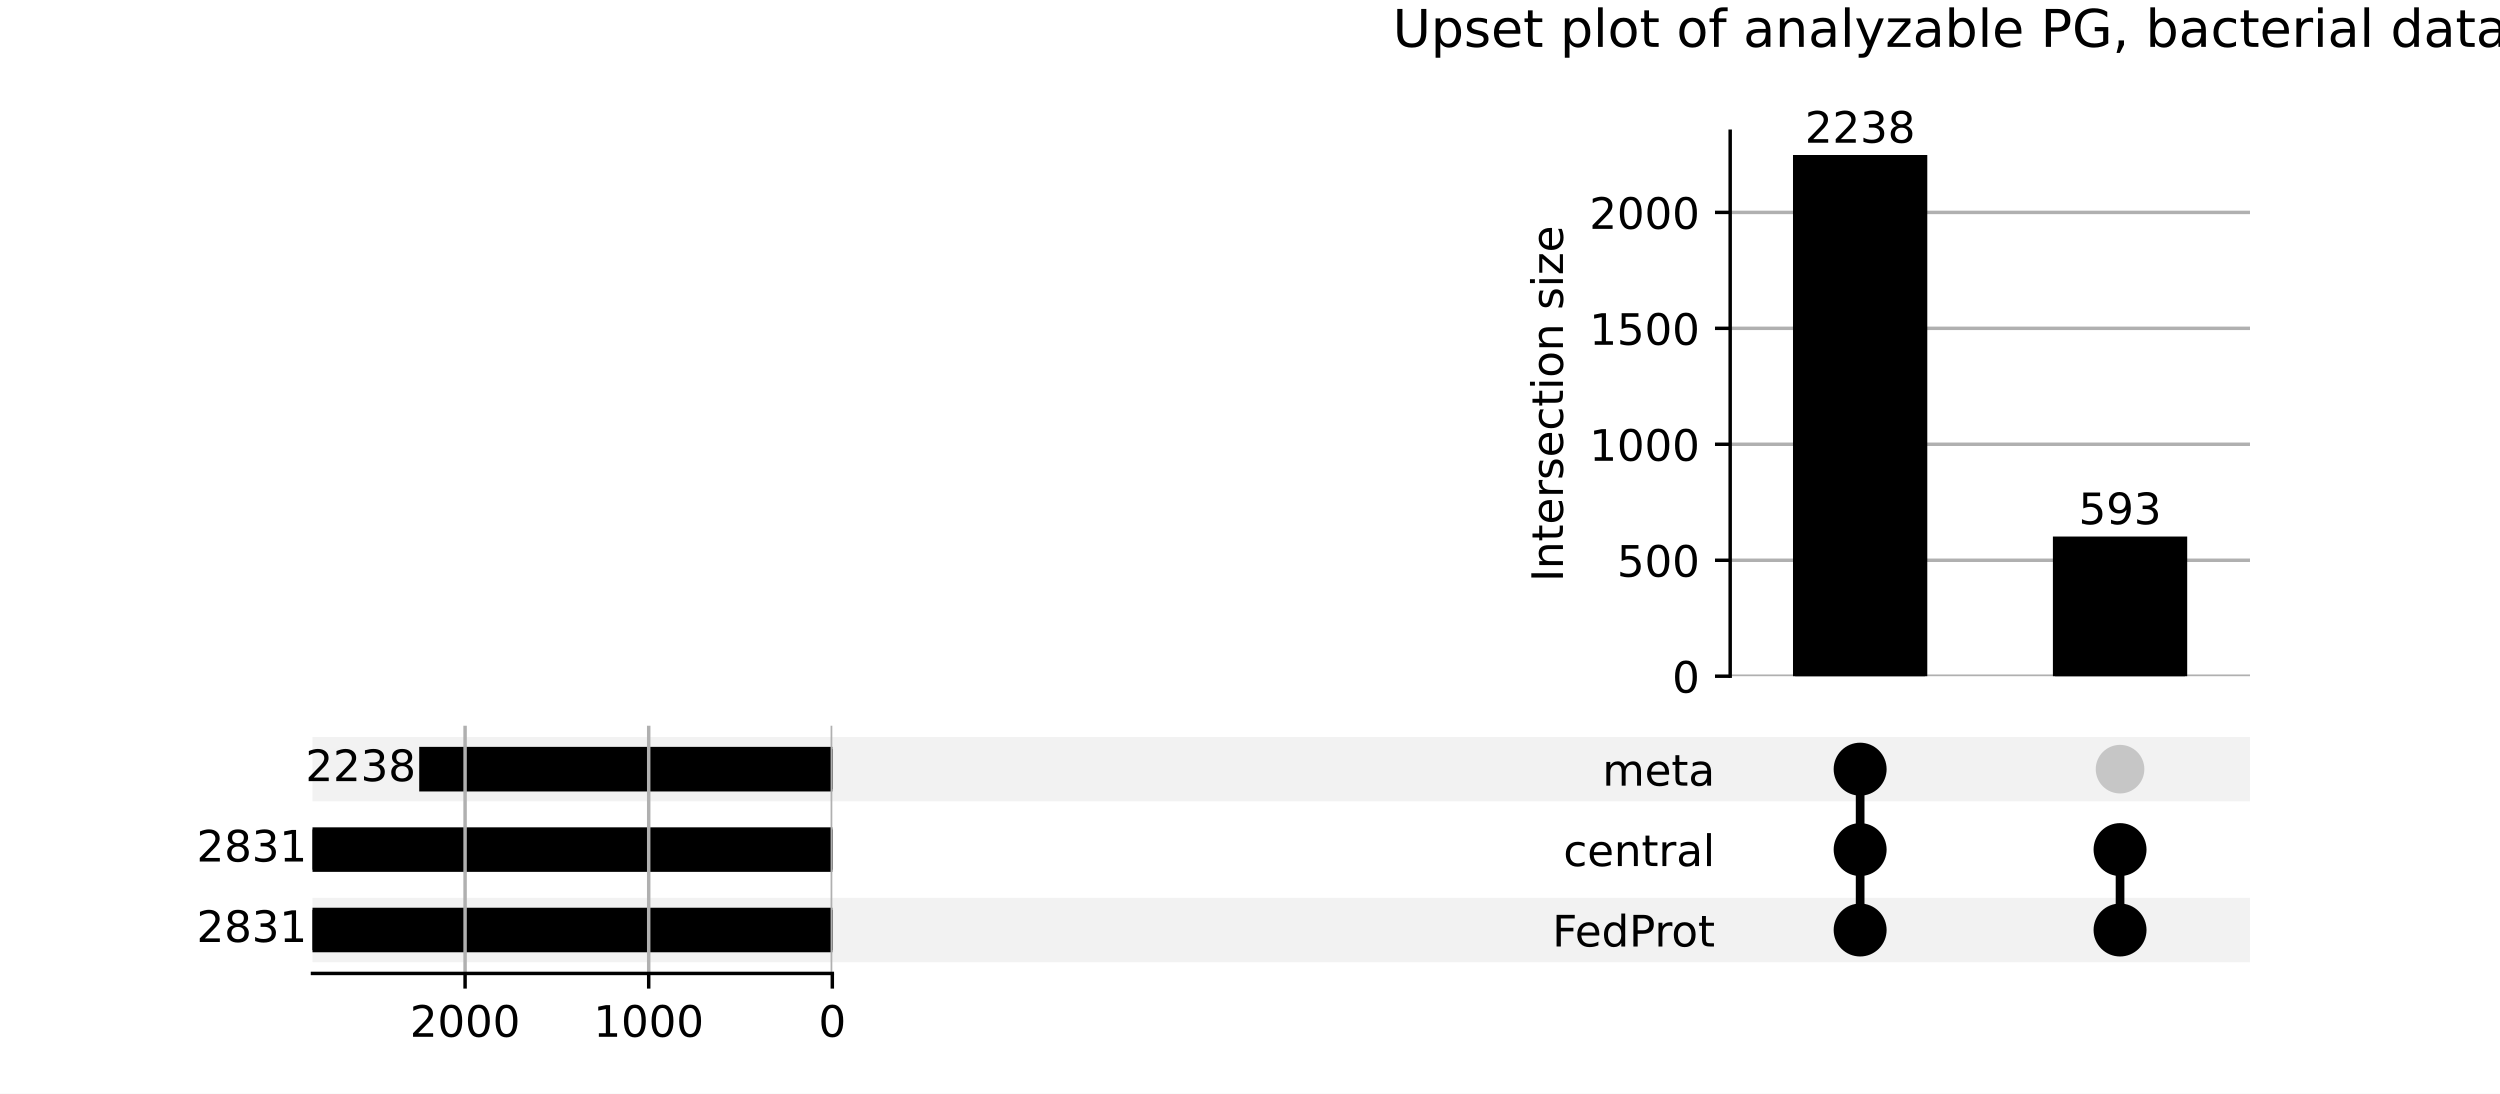
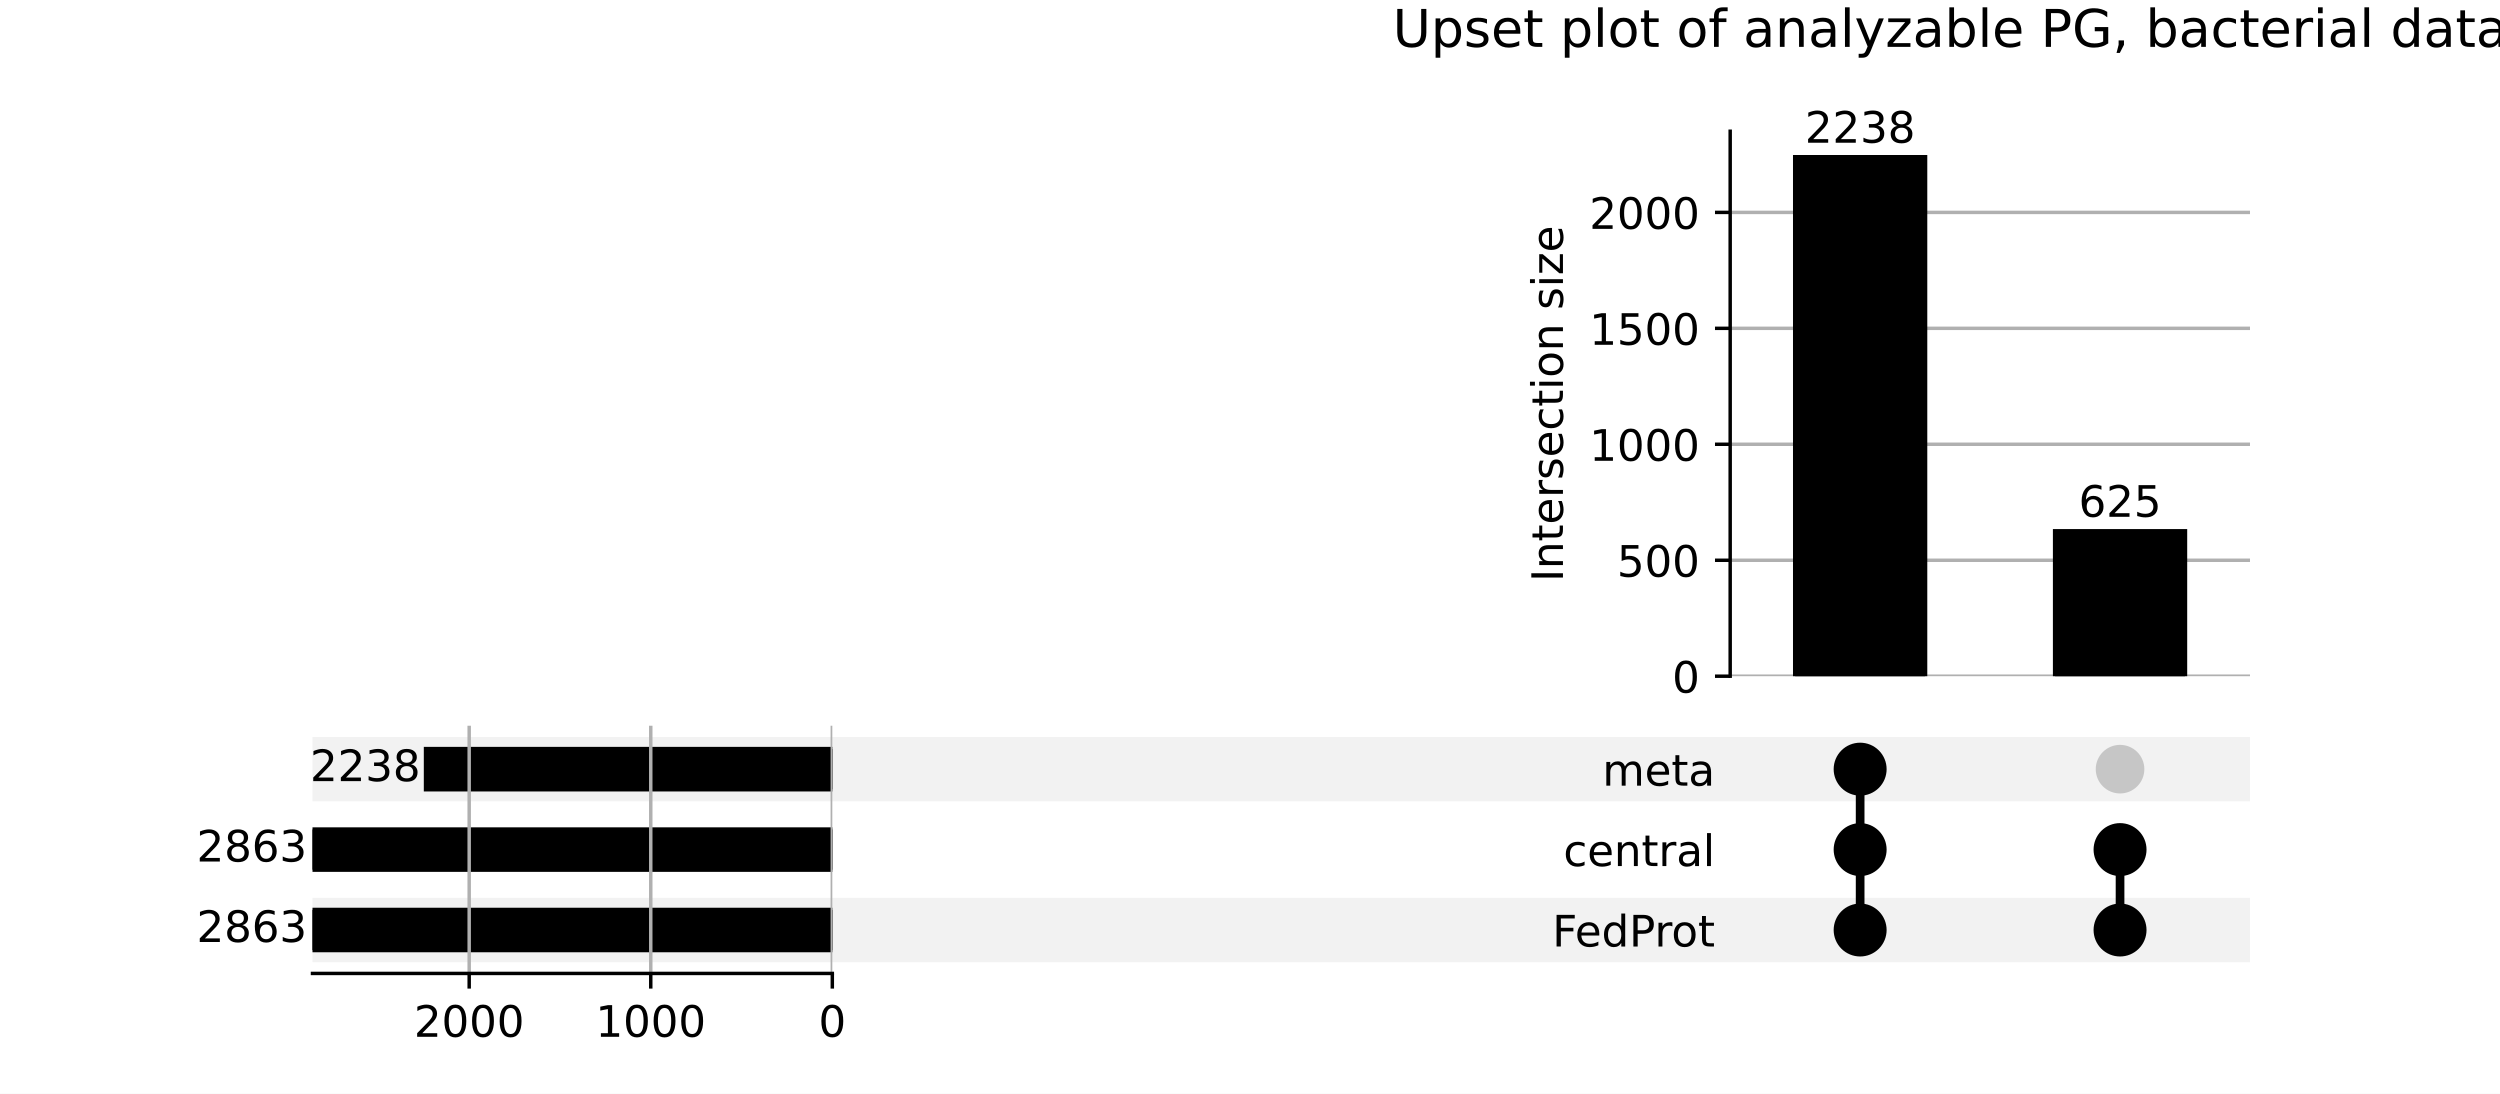
<svg xmlns="http://www.w3.org/2000/svg" xmlns:xlink="http://www.w3.org/1999/xlink" width="576pt" height="252pt" viewBox="0 0 576 252" version="1.1">
  <defs>
    <style type="text/css">*{stroke-linejoin: round; stroke-linecap: butt}</style>
  </defs>
  <g id="figure_1">
    <g id="patch_1">
      <path d="M 0 252  L 576 252  L 576 0  L 0 0  z " style="fill: #ffffff" />
    </g>
    <g id="axes_1">
      <g id="patch_2">
-         <path d="M 72 221.686  L 518.4 221.686  L 518.4 206.862  L 72 206.862  z " clip-path="url(#pe9b968c6c1)" style="fill-opacity: 0.051" />
+         <path d="M 72 221.686  L 518.4 221.686  L 518.4 206.862  L 72 206.862  z " clip-path="url(#pd97e504a89)" style="fill-opacity: 0.051" />
      </g>
      <g id="patch_3">
-         <path d="M 72 203.156  L 518.4 203.156  L 518.4 188.333  L 72 188.333  L 72 203.156  z " clip-path="url(#pe9b968c6c1)" style="fill: none" />
+         <path d="M 72 203.156  L 518.4 203.156  L 518.4 188.333  L 72 188.333  L 72 203.156  z " clip-path="url(#pd97e504a89)" style="fill: none" />
      </g>
      <g id="patch_4">
-         <path d="M 72 184.627  L 518.4 184.627  L 518.4 169.804  L 72 169.804  z " clip-path="url(#pe9b968c6c1)" style="fill-opacity: 0.051" />
+         <path d="M 72 184.627  L 518.4 184.627  L 518.4 169.804  L 72 169.804  z " clip-path="url(#pd97e504a89)" style="fill-opacity: 0.051" />
      </g>
      <g id="matplotlib.axis_1" />
      <g id="matplotlib.axis_2">
        <g id="ytick_1" />
        <g id="ytick_2" />
        <g id="ytick_3" />
      </g>
    </g>
    <g id="axes_2">
      <g id="matplotlib.axis_3">
        <g id="ytick_4">
          <g id="line2d_1" />
          <g id="text_1">
            <g transform="translate(357.6513 218.0733) scale(0.1 -0.1)">
              <defs>
                <path id="DejaVuSans-46" d="M 628 4666  L 3309 4666  L 3309 4134  L 1259 4134  L 1259 2759  L 3109 2759  L 3109 2228  L 1259 2228  L 1259 0  L 628 0  L 628 4666  z " transform="scale(0.015625)" />
                <path id="DejaVuSans-65" d="M 3597 1894  L 3597 1613  L 953 1613  Q 991 1019 1311 708  Q 1631 397 2203 397  Q 2534 397 2845 478  Q 3156 559 3463 722  L 3463 178  Q 3153 47 2828 -22  Q 2503 -91 2169 -91  Q 1331 -91 842 396  Q 353 884 353 1716  Q 353 2575 817 3079  Q 1281 3584 2069 3584  Q 2775 3584 3186 3129  Q 3597 2675 3597 1894  z M 3022 2063  Q 3016 2534 2758 2815  Q 2500 3097 2075 3097  Q 1594 3097 1305 2825  Q 1016 2553 972 2059  L 3022 2063  z " transform="scale(0.015625)" />
                <path id="DejaVuSans-64" d="M 2906 2969  L 2906 4863  L 3481 4863  L 3481 0  L 2906 0  L 2906 525  Q 2725 213 2448 61  Q 2172 -91 1784 -91  Q 1150 -91 751 415  Q 353 922 353 1747  Q 353 2572 751 3078  Q 1150 3584 1784 3584  Q 2172 3584 2448 3432  Q 2725 3281 2906 2969  z M 947 1747  Q 947 1113 1208 752  Q 1469 391 1925 391  Q 2381 391 2643 752  Q 2906 1113 2906 1747  Q 2906 2381 2643 2742  Q 2381 3103 1925 3103  Q 1469 3103 1208 2742  Q 947 2381 947 1747  z " transform="scale(0.015625)" />
                <path id="DejaVuSans-50" d="M 1259 4147  L 1259 2394  L 2053 2394  Q 2494 2394 2734 2622  Q 2975 2850 2975 3272  Q 2975 3691 2734 3919  Q 2494 4147 2053 4147  L 1259 4147  z M 628 4666  L 2053 4666  Q 2838 4666 3239 4311  Q 3641 3956 3641 3272  Q 3641 2581 3239 2228  Q 2838 1875 2053 1875  L 1259 1875  L 1259 0  L 628 0  L 628 4666  z " transform="scale(0.015625)" />
                <path id="DejaVuSans-72" d="M 2631 2963  Q 2534 3019 2420 3045  Q 2306 3072 2169 3072  Q 1681 3072 1420 2755  Q 1159 2438 1159 1844  L 1159 0  L 581 0  L 581 3500  L 1159 3500  L 1159 2956  Q 1341 3275 1631 3429  Q 1922 3584 2338 3584  Q 2397 3584 2469 3576  Q 2541 3569 2628 3553  L 2631 2963  z " transform="scale(0.015625)" />
                <path id="DejaVuSans-6f" d="M 1959 3097  Q 1497 3097 1228 2736  Q 959 2375 959 1747  Q 959 1119 1226 758  Q 1494 397 1959 397  Q 2419 397 2687 759  Q 2956 1122 2956 1747  Q 2956 2369 2687 2733  Q 2419 3097 1959 3097  z M 1959 3584  Q 2709 3584 3137 3096  Q 3566 2609 3566 1747  Q 3566 888 3137 398  Q 2709 -91 1959 -91  Q 1206 -91 779 398  Q 353 888 353 1747  Q 353 2609 779 3096  Q 1206 3584 1959 3584  z " transform="scale(0.015625)" />
                <path id="DejaVuSans-74" d="M 1172 4494  L 1172 3500  L 2356 3500  L 2356 3053  L 1172 3053  L 1172 1153  Q 1172 725 1289 603  Q 1406 481 1766 481  L 2356 481  L 2356 0  L 1766 0  Q 1100 0 847 248  Q 594 497 594 1153  L 594 3053  L 172 3053  L 172 3500  L 594 3500  L 594 4494  L 1172 4494  z " transform="scale(0.015625)" />
              </defs>
              <use xlink:href="#DejaVuSans-46" />
-               <use xlink:href="#DejaVuSans-65" x="52.02" />
-               <use xlink:href="#DejaVuSans-64" x="113.543" />
-               <use xlink:href="#DejaVuSans-50" x="177.02" />
-               <use xlink:href="#DejaVuSans-72" x="235.572" />
-               <use xlink:href="#DejaVuSans-6f" x="274.436" />
-               <use xlink:href="#DejaVuSans-74" x="335.617" />
+               <use xlink:href="#DejaVuSans-65" transform="translate(52.01953 0)" />
+               <use xlink:href="#DejaVuSans-64" transform="translate(113.543 0)" />
+               <use xlink:href="#DejaVuSans-50" transform="translate(177.0195 0)" />
+               <use xlink:href="#DejaVuSans-72" transform="translate(235.5723 0)" />
+               <use xlink:href="#DejaVuSans-6f" transform="translate(274.4355 0)" />
+               <use xlink:href="#DejaVuSans-74" transform="translate(335.6172 0)" />
            </g>
          </g>
        </g>
        <g id="ytick_5">
          <g id="line2d_2" />
          <g id="text_2">
            <g transform="translate(360.2076 199.5439) scale(0.1 -0.1)">
              <defs>
                <path id="DejaVuSans-63" d="M 3122 3366  L 3122 2828  Q 2878 2963 2633 3030  Q 2388 3097 2138 3097  Q 1578 3097 1268 2742  Q 959 2388 959 1747  Q 959 1106 1268 751  Q 1578 397 2138 397  Q 2388 397 2633 464  Q 2878 531 3122 666  L 3122 134  Q 2881 22 2623 -34  Q 2366 -91 2075 -91  Q 1284 -91 818 406  Q 353 903 353 1747  Q 353 2603 823 3093  Q 1294 3584 2113 3584  Q 2378 3584 2631 3529  Q 2884 3475 3122 3366  z " transform="scale(0.015625)" />
                <path id="DejaVuSans-6e" d="M 3513 2113  L 3513 0  L 2938 0  L 2938 2094  Q 2938 2591 2744 2837  Q 2550 3084 2163 3084  Q 1697 3084 1428 2787  Q 1159 2491 1159 1978  L 1159 0  L 581 0  L 581 3500  L 1159 3500  L 1159 2956  Q 1366 3272 1645 3428  Q 1925 3584 2291 3584  Q 2894 3584 3203 3211  Q 3513 2838 3513 2113  z " transform="scale(0.015625)" />
                <path id="DejaVuSans-61" d="M 2194 1759  Q 1497 1759 1228 1600  Q 959 1441 959 1056  Q 959 750 1161 570  Q 1363 391 1709 391  Q 2188 391 2477 730  Q 2766 1069 2766 1631  L 2766 1759  L 2194 1759  z M 3341 1997  L 3341 0  L 2766 0  L 2766 531  Q 2569 213 2275 61  Q 1981 -91 1556 -91  Q 1019 -91 701 211  Q 384 513 384 1019  Q 384 1609 779 1909  Q 1175 2209 1959 2209  L 2766 2209  L 2766 2266  Q 2766 2663 2505 2880  Q 2244 3097 1772 3097  Q 1472 3097 1187 3025  Q 903 2953 641 2809  L 641 3341  Q 956 3463 1253 3523  Q 1550 3584 1831 3584  Q 2591 3584 2966 3190  Q 3341 2797 3341 1997  z " transform="scale(0.015625)" />
                <path id="DejaVuSans-6c" d="M 603 4863  L 1178 4863  L 1178 0  L 603 0  L 603 4863  z " transform="scale(0.015625)" />
              </defs>
              <use xlink:href="#DejaVuSans-63" />
-               <use xlink:href="#DejaVuSans-65" x="54.98" />
-               <use xlink:href="#DejaVuSans-6e" x="116.504" />
-               <use xlink:href="#DejaVuSans-74" x="179.883" />
-               <use xlink:href="#DejaVuSans-72" x="219.092" />
-               <use xlink:href="#DejaVuSans-61" x="260.205" />
-               <use xlink:href="#DejaVuSans-6c" x="321.484" />
+               <use xlink:href="#DejaVuSans-65" transform="translate(54.98047 0)" />
+               <use xlink:href="#DejaVuSans-6e" transform="translate(116.5039 0)" />
+               <use xlink:href="#DejaVuSans-74" transform="translate(179.8828 0)" />
+               <use xlink:href="#DejaVuSans-72" transform="translate(219.0918 0)" />
+               <use xlink:href="#DejaVuSans-61" transform="translate(260.2051 0)" />
+               <use xlink:href="#DejaVuSans-6c" transform="translate(321.4844 0)" />
            </g>
          </g>
        </g>
        <g id="ytick_6">
          <g id="line2d_3" />
          <g id="text_3">
            <g transform="translate(369.192 181.0145) scale(0.1 -0.1)">
              <defs>
                <path id="DejaVuSans-6d" d="M 3328 2828  Q 3544 3216 3844 3400  Q 4144 3584 4550 3584  Q 5097 3584 5394 3201  Q 5691 2819 5691 2113  L 5691 0  L 5113 0  L 5113 2094  Q 5113 2597 4934 2840  Q 4756 3084 4391 3084  Q 3944 3084 3684 2787  Q 3425 2491 3425 1978  L 3425 0  L 2847 0  L 2847 2094  Q 2847 2600 2669 2842  Q 2491 3084 2119 3084  Q 1678 3084 1418 2786  Q 1159 2488 1159 1978  L 1159 0  L 581 0  L 581 3500  L 1159 3500  L 1159 2956  Q 1356 3278 1631 3431  Q 1906 3584 2284 3584  Q 2666 3584 2933 3390  Q 3200 3197 3328 2828  z " transform="scale(0.015625)" />
              </defs>
              <use xlink:href="#DejaVuSans-6d" />
-               <use xlink:href="#DejaVuSans-65" x="97.412" />
-               <use xlink:href="#DejaVuSans-74" x="158.936" />
-               <use xlink:href="#DejaVuSans-61" x="198.145" />
+               <use xlink:href="#DejaVuSans-65" transform="translate(97.41211 0)" />
+               <use xlink:href="#DejaVuSans-74" transform="translate(158.9355 0)" />
+               <use xlink:href="#DejaVuSans-61" transform="translate(198.1445 0)" />
            </g>
          </g>
        </g>
      </g>
      <g id="LineCollection_1">
-         <path d="M 428.576 214.274  L 428.576 177.215  " clip-path="url(#p88edb2d3c6)" style="fill: none; stroke: #000000; stroke-width: 2" />
-         <path d="M 488.459 214.274  L 488.459 195.745  " clip-path="url(#p88edb2d3c6)" style="fill: none; stroke: #000000; stroke-width: 2" />
+         <path d="M 428.576 214.274  L 428.576 177.215  " clip-path="url(#pfb43206670)" style="fill: none; stroke: #000000; stroke-width: 2" />
+         <path d="M 488.459 214.274  L 488.459 195.745  " clip-path="url(#pfb43206670)" style="fill: none; stroke: #000000; stroke-width: 2" />
      </g>
      <g id="PathCollection_1">
        <defs>
-           <path id="C0_0_d6b23bc137" d="M 0 5.6  C 1.485 5.6 2.91 5.01 3.96 3.96  C 5.01 2.91 5.6 1.485 5.6 -0  C 5.6 -1.485 5.01 -2.91 3.96 -3.96  C 2.91 -5.01 1.485 -5.6 0 -5.6  C -1.485 -5.6 -2.91 -5.01 -3.96 -3.96  C -5.01 -2.91 -5.6 -1.485 -5.6 0  C -5.6 1.485 -5.01 2.91 -3.96 3.96  C -2.91 5.01 -1.485 5.6 0 5.6  z " />
+           <path id="C0_0_1e92f2801b" d="M 0 5.6  C 1.485 5.6 2.91 5.01 3.96 3.96  C 5.01 2.91 5.6 1.485 5.6 -0  C 5.6 -1.485 5.01 -2.91 3.96 -3.96  C 2.91 -5.01 1.485 -5.6 0 -5.6  C -1.485 -5.6 -2.91 -5.01 -3.96 -3.96  C -5.01 -2.91 -5.6 -1.485 -5.6 0  C -5.6 1.485 -5.01 2.91 -3.96 3.96  C -2.91 5.01 -1.485 5.6 0 5.6  z " />
        </defs>
-         <g clip-path="url(#p88edb2d3c6)">
-           <use xlink:href="#C0_0_d6b23bc137" x="428.576" y="214.274" style="stroke: #000000" />
-         </g>
-         <g clip-path="url(#p88edb2d3c6)">
-           <use xlink:href="#C0_0_d6b23bc137" x="428.576" y="195.745" style="stroke: #000000" />
-         </g>
-         <g clip-path="url(#p88edb2d3c6)">
-           <use xlink:href="#C0_0_d6b23bc137" x="428.576" y="177.215" style="stroke: #000000" />
-         </g>
-         <g clip-path="url(#p88edb2d3c6)">
-           <use xlink:href="#C0_0_d6b23bc137" x="488.459" y="214.274" style="stroke: #000000" />
-         </g>
-         <g clip-path="url(#p88edb2d3c6)">
-           <use xlink:href="#C0_0_d6b23bc137" x="488.459" y="195.745" style="stroke: #000000" />
-         </g>
-         <g clip-path="url(#p88edb2d3c6)">
-           <use xlink:href="#C0_0_d6b23bc137" x="488.459" y="177.215" style="fill-opacity: 0.18" />
+         <g clip-path="url(#pfb43206670)">
+           <use xlink:href="#C0_0_1e92f2801b" x="428.576" y="214.274" style="stroke: #000000" />
+         </g>
+         <g clip-path="url(#pfb43206670)">
+           <use xlink:href="#C0_0_1e92f2801b" x="428.576" y="195.745" style="stroke: #000000" />
+         </g>
+         <g clip-path="url(#pfb43206670)">
+           <use xlink:href="#C0_0_1e92f2801b" x="428.576" y="177.215" style="stroke: #000000" />
+         </g>
+         <g clip-path="url(#pfb43206670)">
+           <use xlink:href="#C0_0_1e92f2801b" x="488.459" y="214.274" style="stroke: #000000" />
+         </g>
+         <g clip-path="url(#pfb43206670)">
+           <use xlink:href="#C0_0_1e92f2801b" x="488.459" y="195.745" style="stroke: #000000" />
+         </g>
+         <g clip-path="url(#pfb43206670)">
+           <use xlink:href="#C0_0_1e92f2801b" x="488.459" y="177.215" style="fill-opacity: 0.18" />
        </g>
      </g>
    </g>
    <g id="axes_3">
      <g id="patch_5">
-         <path d="M 191.766 218.906  L 72 218.906  L 72 209.642  L 191.766 209.642  z " clip-path="url(#p7bd3ab84e1)" style="stroke: #000000; stroke-linejoin: miter" />
+         <path d="M 191.766 218.906  L 72 218.906  L 72 209.642  L 191.766 209.642  z " clip-path="url(#p91f977d10b)" style="stroke: #000000; stroke-linejoin: miter" />
      </g>
      <g id="patch_6">
-         <path d="M 191.766 200.377  L 72 200.377  L 72 191.112  L 191.766 191.112  z " clip-path="url(#p7bd3ab84e1)" style="stroke: #000000; stroke-linejoin: miter" />
+         <path d="M 191.766 200.377  L 72 200.377  L 72 191.112  L 191.766 191.112  z " clip-path="url(#p91f977d10b)" style="stroke: #000000; stroke-linejoin: miter" />
      </g>
      <g id="patch_7">
-         <path d="M 191.766 181.848  L 97.087 181.848  L 97.087 172.583  L 191.766 172.583  z " clip-path="url(#p7bd3ab84e1)" style="stroke: #000000; stroke-linejoin: miter" />
+         <path d="M 191.766 181.848  L 98.145 181.848  L 98.145 172.583  L 191.766 172.583  z " clip-path="url(#p91f977d10b)" style="stroke: #000000; stroke-linejoin: miter" />
      </g>
      <g id="matplotlib.axis_4">
        <g id="xtick_1">
          <g id="line2d_4">
-             <path d="M 191.766 224.28  L 191.766 167.209  " clip-path="url(#p7bd3ab84e1)" style="fill: none; stroke: #b0b0b0; stroke-width: 0.8; stroke-linecap: square" />
+             <path d="M 191.766 224.28  L 191.766 167.209  " clip-path="url(#p91f977d10b)" style="fill: none; stroke: #b0b0b0; stroke-width: 0.8; stroke-linecap: square" />
          </g>
          <g id="line2d_5">
            <defs>
-               <path id="m7103da3bed" d="M 0 0  L 0 3.5  " style="stroke: #000000; stroke-width: 0.8" />
+               <path id="m94cf177e9c" d="M 0 0  L 0 3.5  " style="stroke: #000000; stroke-width: 0.8" />
            </defs>
            <g>
-               <use xlink:href="#m7103da3bed" x="191.766" y="224.28" style="stroke: #000000; stroke-width: 0.8" />
+               <use xlink:href="#m94cf177e9c" x="191.766" y="224.28" style="stroke: #000000; stroke-width: 0.8" />
            </g>
          </g>
          <g id="text_4">
            <g transform="translate(188.5846 238.8784) scale(0.1 -0.1)">
              <defs>
                <path id="DejaVuSans-30" d="M 2034 4250  Q 1547 4250 1301 3770  Q 1056 3291 1056 2328  Q 1056 1369 1301 889  Q 1547 409 2034 409  Q 2525 409 2770 889  Q 3016 1369 3016 2328  Q 3016 3291 2770 3770  Q 2525 4250 2034 4250  z M 2034 4750  Q 2819 4750 3233 4129  Q 3647 3509 3647 2328  Q 3647 1150 3233 529  Q 2819 -91 2034 -91  Q 1250 -91 836 529  Q 422 1150 422 2328  Q 422 3509 836 4129  Q 1250 4750 2034 4750  z " transform="scale(0.015625)" />
              </defs>
              <use xlink:href="#DejaVuSans-30" />
            </g>
          </g>
        </g>
        <g id="xtick_2">
          <g id="line2d_6">
-             <path d="M 149.461 224.28  L 149.461 167.209  " clip-path="url(#p7bd3ab84e1)" style="fill: none; stroke: #b0b0b0; stroke-width: 0.8; stroke-linecap: square" />
+             <path d="M 149.934 224.28  L 149.934 167.209  " clip-path="url(#p91f977d10b)" style="fill: none; stroke: #b0b0b0; stroke-width: 0.8; stroke-linecap: square" />
          </g>
          <g id="line2d_7">
            <g>
-               <use xlink:href="#m7103da3bed" x="149.461" y="224.28" style="stroke: #000000; stroke-width: 0.8" />
+               <use xlink:href="#m94cf177e9c" x="149.934" y="224.28" style="stroke: #000000; stroke-width: 0.8" />
            </g>
          </g>
          <g id="text_5">
-             <g transform="translate(136.7357 238.8784) scale(0.1 -0.1)">
+             <g transform="translate(137.2086 238.8784) scale(0.1 -0.1)">
              <defs>
                <path id="DejaVuSans-31" d="M 794 531  L 1825 531  L 1825 4091  L 703 3866  L 703 4441  L 1819 4666  L 2450 4666  L 2450 531  L 3481 531  L 3481 0  L 794 0  L 794 531  z " transform="scale(0.015625)" />
              </defs>
              <use xlink:href="#DejaVuSans-31" />
-               <use xlink:href="#DejaVuSans-30" x="63.623" />
-               <use xlink:href="#DejaVuSans-30" x="127.246" />
-               <use xlink:href="#DejaVuSans-30" x="190.869" />
+               <use xlink:href="#DejaVuSans-30" transform="translate(63.62305 0)" />
+               <use xlink:href="#DejaVuSans-30" transform="translate(127.2461 0)" />
+               <use xlink:href="#DejaVuSans-30" transform="translate(190.8691 0)" />
            </g>
          </g>
        </g>
        <g id="xtick_3">
          <g id="line2d_8">
-             <path d="M 107.156 224.28  L 107.156 167.209  " clip-path="url(#p7bd3ab84e1)" style="fill: none; stroke: #b0b0b0; stroke-width: 0.8; stroke-linecap: square" />
+             <path d="M 108.101 224.28  L 108.101 167.209  " clip-path="url(#p91f977d10b)" style="fill: none; stroke: #b0b0b0; stroke-width: 0.8; stroke-linecap: square" />
          </g>
          <g id="line2d_9">
            <g>
-               <use xlink:href="#m7103da3bed" x="107.156" y="224.28" style="stroke: #000000; stroke-width: 0.8" />
+               <use xlink:href="#m94cf177e9c" x="108.101" y="224.28" style="stroke: #000000; stroke-width: 0.8" />
            </g>
          </g>
          <g id="text_6">
-             <g transform="translate(94.43057 238.8784) scale(0.1 -0.1)">
+             <g transform="translate(95.37627 238.8784) scale(0.1 -0.1)">
              <defs>
                <path id="DejaVuSans-32" d="M 1228 531  L 3431 531  L 3431 0  L 469 0  L 469 531  Q 828 903 1448 1529  Q 2069 2156 2228 2338  Q 2531 2678 2651 2914  Q 2772 3150 2772 3378  Q 2772 3750 2511 3984  Q 2250 4219 1831 4219  Q 1534 4219 1204 4116  Q 875 4013 500 3803  L 500 4441  Q 881 4594 1212 4672  Q 1544 4750 1819 4750  Q 2544 4750 2975 4387  Q 3406 4025 3406 3419  Q 3406 3131 3298 2873  Q 3191 2616 2906 2266  Q 2828 2175 2409 1742  Q 1991 1309 1228 531  z " transform="scale(0.015625)" />
              </defs>
              <use xlink:href="#DejaVuSans-32" />
-               <use xlink:href="#DejaVuSans-30" x="63.623" />
-               <use xlink:href="#DejaVuSans-30" x="127.246" />
-               <use xlink:href="#DejaVuSans-30" x="190.869" />
+               <use xlink:href="#DejaVuSans-30" transform="translate(63.62305 0)" />
+               <use xlink:href="#DejaVuSans-30" transform="translate(127.2461 0)" />
+               <use xlink:href="#DejaVuSans-30" transform="translate(190.8691 0)" />
            </g>
          </g>
        </g>
      </g>
      <g id="patch_8">
        <path d="M 72 224.28  L 191.766 224.28  " style="fill: none; stroke: #000000; stroke-width: 0.8; stroke-linejoin: miter; stroke-linecap: square" />
      </g>
      <g id="text_7">
        <g transform="translate(45.29246 217.0335) scale(0.1 -0.1)">
          <defs>
            <path id="DejaVuSans-38" d="M 2034 2216  Q 1584 2216 1326 1975  Q 1069 1734 1069 1313  Q 1069 891 1326 650  Q 1584 409 2034 409  Q 2484 409 2743 651  Q 3003 894 3003 1313  Q 3003 1734 2745 1975  Q 2488 2216 2034 2216  z M 1403 2484  Q 997 2584 770 2862  Q 544 3141 544 3541  Q 544 4100 942 4425  Q 1341 4750 2034 4750  Q 2731 4750 3128 4425  Q 3525 4100 3525 3541  Q 3525 3141 3298 2862  Q 3072 2584 2669 2484  Q 3125 2378 3379 2068  Q 3634 1759 3634 1313  Q 3634 634 3220 271  Q 2806 -91 2034 -91  Q 1263 -91 848 271  Q 434 634 434 1313  Q 434 1759 690 2068  Q 947 2378 1403 2484  z M 1172 3481  Q 1172 3119 1398 2916  Q 1625 2713 2034 2713  Q 2441 2713 2670 2916  Q 2900 3119 2900 3481  Q 2900 3844 2670 4047  Q 2441 4250 2034 4250  Q 1625 4250 1398 4047  Q 1172 3844 1172 3481  z " transform="scale(0.015625)" />
+             <path id="DejaVuSans-36" d="M 2113 2584  Q 1688 2584 1439 2293  Q 1191 2003 1191 1497  Q 1191 994 1439 701  Q 1688 409 2113 409  Q 2538 409 2786 701  Q 3034 994 3034 1497  Q 3034 2003 2786 2293  Q 2538 2584 2113 2584  z M 3366 4563  L 3366 3988  Q 3128 4100 2886 4159  Q 2644 4219 2406 4219  Q 1781 4219 1451 3797  Q 1122 3375 1075 2522  Q 1259 2794 1537 2939  Q 1816 3084 2150 3084  Q 2853 3084 3261 2657  Q 3669 2231 3669 1497  Q 3669 778 3244 343  Q 2819 -91 2113 -91  Q 1303 -91 875 529  Q 447 1150 447 2328  Q 447 3434 972 4092  Q 1497 4750 2381 4750  Q 2619 4750 2861 4703  Q 3103 4656 3366 4563  z " transform="scale(0.015625)" />
            <path id="DejaVuSans-33" d="M 2597 2516  Q 3050 2419 3304 2112  Q 3559 1806 3559 1356  Q 3559 666 3084 287  Q 2609 -91 1734 -91  Q 1441 -91 1130 -33  Q 819 25 488 141  L 488 750  Q 750 597 1062 519  Q 1375 441 1716 441  Q 2309 441 2620 675  Q 2931 909 2931 1356  Q 2931 1769 2642 2001  Q 2353 2234 1838 2234  L 1294 2234  L 1294 2753  L 1863 2753  Q 2328 2753 2575 2939  Q 2822 3125 2822 3475  Q 2822 3834 2567 4026  Q 2313 4219 1838 4219  Q 1578 4219 1281 4162  Q 984 4106 628 3988  L 628 4550  Q 988 4650 1302 4700  Q 1616 4750 1894 4750  Q 2613 4750 3031 4423  Q 3450 4097 3450 3541  Q 3450 3153 3228 2886  Q 3006 2619 2597 2516  z " transform="scale(0.015625)" />
          </defs>
          <use xlink:href="#DejaVuSans-32" />
-           <use xlink:href="#DejaVuSans-38" x="63.623" />
-           <use xlink:href="#DejaVuSans-33" x="127.246" />
-           <use xlink:href="#DejaVuSans-31" x="190.869" />
+           <use xlink:href="#DejaVuSans-38" transform="translate(63.62305 0)" />
+           <use xlink:href="#DejaVuSans-36" transform="translate(127.2461 0)" />
+           <use xlink:href="#DejaVuSans-33" transform="translate(190.8691 0)" />
        </g>
      </g>
      <g id="text_8">
        <g transform="translate(45.29246 198.5041) scale(0.1 -0.1)">
          <use xlink:href="#DejaVuSans-32" />
-           <use xlink:href="#DejaVuSans-38" x="63.623" />
-           <use xlink:href="#DejaVuSans-33" x="127.246" />
-           <use xlink:href="#DejaVuSans-31" x="190.869" />
+           <use xlink:href="#DejaVuSans-38" transform="translate(63.62305 0)" />
+           <use xlink:href="#DejaVuSans-36" transform="translate(127.2461 0)" />
+           <use xlink:href="#DejaVuSans-33" transform="translate(190.8691 0)" />
        </g>
      </g>
      <g id="text_9">
-         <g transform="translate(70.37941 179.9747) scale(0.1 -0.1)">
+         <g transform="translate(71.43764 179.9747) scale(0.1 -0.1)">
          <use xlink:href="#DejaVuSans-32" />
-           <use xlink:href="#DejaVuSans-32" x="63.623" />
-           <use xlink:href="#DejaVuSans-33" x="127.246" />
-           <use xlink:href="#DejaVuSans-38" x="190.869" />
+           <use xlink:href="#DejaVuSans-32" transform="translate(63.62305 0)" />
+           <use xlink:href="#DejaVuSans-33" transform="translate(127.2461 0)" />
+           <use xlink:href="#DejaVuSans-38" transform="translate(190.8691 0)" />
        </g>
      </g>
    </g>
    <g id="axes_4">
      <g id="patch_9">
        <path d="M 398.634 155.795  L 518.4 155.795  L 518.4 30.24  L 398.634 30.24  z " style="fill: #ffffff" />
      </g>
      <g id="matplotlib.axis_5">
        <g id="ytick_7">
          <g id="line2d_10">
-             <path d="M 398.634 155.795  L 518.4 155.795  " clip-path="url(#pb63df9f606)" style="fill: none; stroke: #b0b0b0; stroke-width: 0.8; stroke-linecap: square" />
+             <path d="M 398.634 155.795  L 518.4 155.795  " clip-path="url(#pe112e711fc)" style="fill: none; stroke: #b0b0b0; stroke-width: 0.8; stroke-linecap: square" />
          </g>
          <g id="line2d_11">
            <defs>
-               <path id="m89faf8c8c9" d="M 0 0  L -3.5 0  " style="stroke: #000000; stroke-width: 0.8" />
+               <path id="m721a00c4ef" d="M 0 0  L -3.5 0  " style="stroke: #000000; stroke-width: 0.8" />
            </defs>
            <g>
-               <use xlink:href="#m89faf8c8c9" x="398.634" y="155.795" style="stroke: #000000; stroke-width: 0.8" />
+               <use xlink:href="#m721a00c4ef" x="398.634" y="155.795" style="stroke: #000000; stroke-width: 0.8" />
            </g>
          </g>
          <g id="text_10">
            <g transform="translate(385.2716 159.5945) scale(0.1 -0.1)">
              <use xlink:href="#DejaVuSans-30" />
            </g>
          </g>
        </g>
        <g id="ytick_8">
          <g id="line2d_12">
-             <path d="M 398.634 129.08  L 518.4 129.08  " clip-path="url(#pb63df9f606)" style="fill: none; stroke: #b0b0b0; stroke-width: 0.8; stroke-linecap: square" />
+             <path d="M 398.634 129.08  L 518.4 129.08  " clip-path="url(#pe112e711fc)" style="fill: none; stroke: #b0b0b0; stroke-width: 0.8; stroke-linecap: square" />
          </g>
          <g id="line2d_13">
            <g>
-               <use xlink:href="#m89faf8c8c9" x="398.634" y="129.08" style="stroke: #000000; stroke-width: 0.8" />
+               <use xlink:href="#m721a00c4ef" x="398.634" y="129.08" style="stroke: #000000; stroke-width: 0.8" />
            </g>
          </g>
          <g id="text_11">
            <g transform="translate(372.5466 132.8795) scale(0.1 -0.1)">
              <defs>
                <path id="DejaVuSans-35" d="M 691 4666  L 3169 4666  L 3169 4134  L 1269 4134  L 1269 2991  Q 1406 3038 1543 3061  Q 1681 3084 1819 3084  Q 2600 3084 3056 2656  Q 3513 2228 3513 1497  Q 3513 744 3044 326  Q 2575 -91 1722 -91  Q 1428 -91 1123 -41  Q 819 9 494 109  L 494 744  Q 775 591 1075 516  Q 1375 441 1709 441  Q 2250 441 2565 725  Q 2881 1009 2881 1497  Q 2881 1984 2565 2268  Q 2250 2553 1709 2553  Q 1456 2553 1204 2497  Q 953 2441 691 2322  L 691 4666  z " transform="scale(0.015625)" />
              </defs>
              <use xlink:href="#DejaVuSans-35" />
-               <use xlink:href="#DejaVuSans-30" x="63.623" />
-               <use xlink:href="#DejaVuSans-30" x="127.246" />
+               <use xlink:href="#DejaVuSans-30" transform="translate(63.62305 0)" />
+               <use xlink:href="#DejaVuSans-30" transform="translate(127.2461 0)" />
            </g>
          </g>
        </g>
        <g id="ytick_9">
          <g id="line2d_14">
-             <path d="M 398.634 102.365  L 518.4 102.365  " clip-path="url(#pb63df9f606)" style="fill: none; stroke: #b0b0b0; stroke-width: 0.8; stroke-linecap: square" />
+             <path d="M 398.634 102.365  L 518.4 102.365  " clip-path="url(#pe112e711fc)" style="fill: none; stroke: #b0b0b0; stroke-width: 0.8; stroke-linecap: square" />
          </g>
          <g id="line2d_15">
            <g>
-               <use xlink:href="#m89faf8c8c9" x="398.634" y="102.365" style="stroke: #000000; stroke-width: 0.8" />
+               <use xlink:href="#m721a00c4ef" x="398.634" y="102.365" style="stroke: #000000; stroke-width: 0.8" />
            </g>
          </g>
          <g id="text_12">
            <g transform="translate(366.1841 106.1645) scale(0.1 -0.1)">
              <use xlink:href="#DejaVuSans-31" />
-               <use xlink:href="#DejaVuSans-30" x="63.623" />
-               <use xlink:href="#DejaVuSans-30" x="127.246" />
-               <use xlink:href="#DejaVuSans-30" x="190.869" />
+               <use xlink:href="#DejaVuSans-30" transform="translate(63.62305 0)" />
+               <use xlink:href="#DejaVuSans-30" transform="translate(127.2461 0)" />
+               <use xlink:href="#DejaVuSans-30" transform="translate(190.8691 0)" />
            </g>
          </g>
        </g>
        <g id="ytick_10">
          <g id="line2d_16">
-             <path d="M 398.634 75.65  L 518.4 75.65  " clip-path="url(#pb63df9f606)" style="fill: none; stroke: #b0b0b0; stroke-width: 0.8; stroke-linecap: square" />
+             <path d="M 398.634 75.65  L 518.4 75.65  " clip-path="url(#pe112e711fc)" style="fill: none; stroke: #b0b0b0; stroke-width: 0.8; stroke-linecap: square" />
          </g>
          <g id="line2d_17">
            <g>
-               <use xlink:href="#m89faf8c8c9" x="398.634" y="75.65" style="stroke: #000000; stroke-width: 0.8" />
+               <use xlink:href="#m721a00c4ef" x="398.634" y="75.65" style="stroke: #000000; stroke-width: 0.8" />
            </g>
          </g>
          <g id="text_13">
            <g transform="translate(366.1841 79.44943) scale(0.1 -0.1)">
              <use xlink:href="#DejaVuSans-31" />
-               <use xlink:href="#DejaVuSans-35" x="63.623" />
-               <use xlink:href="#DejaVuSans-30" x="127.246" />
-               <use xlink:href="#DejaVuSans-30" x="190.869" />
+               <use xlink:href="#DejaVuSans-35" transform="translate(63.62305 0)" />
+               <use xlink:href="#DejaVuSans-30" transform="translate(127.2461 0)" />
+               <use xlink:href="#DejaVuSans-30" transform="translate(190.8691 0)" />
            </g>
          </g>
        </g>
        <g id="ytick_11">
          <g id="line2d_18">
-             <path d="M 398.634 48.935  L 518.4 48.935  " clip-path="url(#pb63df9f606)" style="fill: none; stroke: #b0b0b0; stroke-width: 0.8; stroke-linecap: square" />
+             <path d="M 398.634 48.935  L 518.4 48.935  " clip-path="url(#pe112e711fc)" style="fill: none; stroke: #b0b0b0; stroke-width: 0.8; stroke-linecap: square" />
          </g>
          <g id="line2d_19">
            <g>
-               <use xlink:href="#m89faf8c8c9" x="398.634" y="48.935" style="stroke: #000000; stroke-width: 0.8" />
+               <use xlink:href="#m721a00c4ef" x="398.634" y="48.935" style="stroke: #000000; stroke-width: 0.8" />
            </g>
          </g>
          <g id="text_14">
            <g transform="translate(366.1841 52.7344) scale(0.1 -0.1)">
              <use xlink:href="#DejaVuSans-32" />
-               <use xlink:href="#DejaVuSans-30" x="63.623" />
-               <use xlink:href="#DejaVuSans-30" x="127.246" />
-               <use xlink:href="#DejaVuSans-30" x="190.869" />
+               <use xlink:href="#DejaVuSans-30" transform="translate(63.62305 0)" />
+               <use xlink:href="#DejaVuSans-30" transform="translate(127.2461 0)" />
+               <use xlink:href="#DejaVuSans-30" transform="translate(190.8691 0)" />
            </g>
          </g>
        </g>
        <g id="text_15">
          <g transform="translate(360.1045 134.045) rotate(-90) scale(0.1 -0.1)">
            <defs>
              <path id="DejaVuSans-49" d="M 628 4666  L 1259 4666  L 1259 0  L 628 0  L 628 4666  z " transform="scale(0.015625)" />
              <path id="DejaVuSans-73" d="M 2834 3397  L 2834 2853  Q 2591 2978 2328 3040  Q 2066 3103 1784 3103  Q 1356 3103 1142 2972  Q 928 2841 928 2578  Q 928 2378 1081 2264  Q 1234 2150 1697 2047  L 1894 2003  Q 2506 1872 2764 1633  Q 3022 1394 3022 966  Q 3022 478 2636 193  Q 2250 -91 1575 -91  Q 1294 -91 989 -36  Q 684 19 347 128  L 347 722  Q 666 556 975 473  Q 1284 391 1588 391  Q 1994 391 2212 530  Q 2431 669 2431 922  Q 2431 1156 2273 1281  Q 2116 1406 1581 1522  L 1381 1569  Q 847 1681 609 1914  Q 372 2147 372 2553  Q 372 3047 722 3315  Q 1072 3584 1716 3584  Q 2034 3584 2315 3537  Q 2597 3491 2834 3397  z " transform="scale(0.015625)" />
              <path id="DejaVuSans-69" d="M 603 3500  L 1178 3500  L 1178 0  L 603 0  L 603 3500  z M 603 4863  L 1178 4863  L 1178 4134  L 603 4134  L 603 4863  z " transform="scale(0.015625)" />
              <path id="DejaVuSans-20" transform="scale(0.015625)" />
              <path id="DejaVuSans-7a" d="M 353 3500  L 3084 3500  L 3084 2975  L 922 459  L 3084 459  L 3084 0  L 275 0  L 275 525  L 2438 3041  L 353 3041  L 353 3500  z " transform="scale(0.015625)" />
            </defs>
            <use xlink:href="#DejaVuSans-49" />
-             <use xlink:href="#DejaVuSans-6e" x="29.492" />
-             <use xlink:href="#DejaVuSans-74" x="92.871" />
-             <use xlink:href="#DejaVuSans-65" x="132.08" />
-             <use xlink:href="#DejaVuSans-72" x="193.604" />
-             <use xlink:href="#DejaVuSans-73" x="234.717" />
-             <use xlink:href="#DejaVuSans-65" x="286.816" />
-             <use xlink:href="#DejaVuSans-63" x="348.34" />
-             <use xlink:href="#DejaVuSans-74" x="403.32" />
-             <use xlink:href="#DejaVuSans-69" x="442.529" />
-             <use xlink:href="#DejaVuSans-6f" x="470.312" />
-             <use xlink:href="#DejaVuSans-6e" x="531.494" />
-             <use xlink:href="#DejaVuSans-20" x="594.873" />
-             <use xlink:href="#DejaVuSans-73" x="626.66" />
-             <use xlink:href="#DejaVuSans-69" x="678.76" />
-             <use xlink:href="#DejaVuSans-7a" x="706.543" />
-             <use xlink:href="#DejaVuSans-65" x="759.033" />
+             <use xlink:href="#DejaVuSans-6e" transform="translate(29.49219 0)" />
+             <use xlink:href="#DejaVuSans-74" transform="translate(92.87109 0)" />
+             <use xlink:href="#DejaVuSans-65" transform="translate(132.0801 0)" />
+             <use xlink:href="#DejaVuSans-72" transform="translate(193.6035 0)" />
+             <use xlink:href="#DejaVuSans-73" transform="translate(234.7168 0)" />
+             <use xlink:href="#DejaVuSans-65" transform="translate(286.8164 0)" />
+             <use xlink:href="#DejaVuSans-63" transform="translate(348.3398 0)" />
+             <use xlink:href="#DejaVuSans-74" transform="translate(403.3203 0)" />
+             <use xlink:href="#DejaVuSans-69" transform="translate(442.5293 0)" />
+             <use xlink:href="#DejaVuSans-6f" transform="translate(470.3125 0)" />
+             <use xlink:href="#DejaVuSans-6e" transform="translate(531.4941 0)" />
+             <use xlink:href="#DejaVuSans-20" transform="translate(594.873 0)" />
+             <use xlink:href="#DejaVuSans-73" transform="translate(626.6602 0)" />
+             <use xlink:href="#DejaVuSans-69" transform="translate(678.7598 0)" />
+             <use xlink:href="#DejaVuSans-7a" transform="translate(706.543 0)" />
+             <use xlink:href="#DejaVuSans-65" transform="translate(759.0332 0)" />
          </g>
        </g>
      </g>
      <g id="patch_10">
        <path d="M 398.634 155.795  L 398.634 30.24  " style="fill: none; stroke: #000000; stroke-width: 0.8; stroke-linejoin: miter; stroke-linecap: square" />
      </g>
      <g id="text_16">
        <g transform="translate(415.8506 32.88358) scale(0.1 -0.1)">
          <use xlink:href="#DejaVuSans-32" />
-           <use xlink:href="#DejaVuSans-32" x="63.623" />
-           <use xlink:href="#DejaVuSans-33" x="127.246" />
-           <use xlink:href="#DejaVuSans-38" x="190.869" />
+           <use xlink:href="#DejaVuSans-32" transform="translate(63.62305 0)" />
+           <use xlink:href="#DejaVuSans-33" transform="translate(127.2461 0)" />
+           <use xlink:href="#DejaVuSans-38" transform="translate(190.8691 0)" />
        </g>
      </g>
      <g id="text_17">
-         <g transform="translate(478.9148 120.776) scale(0.1 -0.1)">
-           <defs>
-             <path id="DejaVuSans-39" d="M 703 97  L 703 672  Q 941 559 1184 500  Q 1428 441 1663 441  Q 2288 441 2617 861  Q 2947 1281 2994 2138  Q 2813 1869 2534 1725  Q 2256 1581 1919 1581  Q 1219 1581 811 2004  Q 403 2428 403 3163  Q 403 3881 828 4315  Q 1253 4750 1959 4750  Q 2769 4750 3195 4129  Q 3622 3509 3622 2328  Q 3622 1225 3098 567  Q 2575 -91 1691 -91  Q 1453 -91 1209 -44  Q 966 3 703 97  z M 1959 2075  Q 2384 2075 2632 2365  Q 2881 2656 2881 3163  Q 2881 3666 2632 3958  Q 2384 4250 1959 4250  Q 1534 4250 1286 3958  Q 1038 3666 1038 3163  Q 1038 2656 1286 2365  Q 1534 2075 1959 2075  z " transform="scale(0.015625)" />
-           </defs>
-           <use xlink:href="#DejaVuSans-35" />
-           <use xlink:href="#DejaVuSans-39" x="63.623" />
-           <use xlink:href="#DejaVuSans-33" x="127.246" />
+         <g transform="translate(478.9148 119.0663) scale(0.1 -0.1)">
+           <use xlink:href="#DejaVuSans-36" />
+           <use xlink:href="#DejaVuSans-32" transform="translate(63.62305 0)" />
+           <use xlink:href="#DejaVuSans-35" transform="translate(127.2461 0)" />
        </g>
      </g>
      <g id="text_18">
        <g transform="translate(320.8902 10.80263) scale(0.12 -0.12)">
          <defs>
            <path id="DejaVuSans-55" d="M 556 4666  L 1191 4666  L 1191 1831  Q 1191 1081 1462 751  Q 1734 422 2344 422  Q 2950 422 3222 751  Q 3494 1081 3494 1831  L 3494 4666  L 4128 4666  L 4128 1753  Q 4128 841 3676 375  Q 3225 -91 2344 -91  Q 1459 -91 1007 375  Q 556 841 556 1753  L 556 4666  z " transform="scale(0.015625)" />
            <path id="DejaVuSans-70" d="M 1159 525  L 1159 -1331  L 581 -1331  L 581 3500  L 1159 3500  L 1159 2969  Q 1341 3281 1617 3432  Q 1894 3584 2278 3584  Q 2916 3584 3314 3078  Q 3713 2572 3713 1747  Q 3713 922 3314 415  Q 2916 -91 2278 -91  Q 1894 -91 1617 61  Q 1341 213 1159 525  z M 3116 1747  Q 3116 2381 2855 2742  Q 2594 3103 2138 3103  Q 1681 3103 1420 2742  Q 1159 2381 1159 1747  Q 1159 1113 1420 752  Q 1681 391 2138 391  Q 2594 391 2855 752  Q 3116 1113 3116 1747  z " transform="scale(0.015625)" />
            <path id="DejaVuSans-66" d="M 2375 4863  L 2375 4384  L 1825 4384  Q 1516 4384 1395 4259  Q 1275 4134 1275 3809  L 1275 3500  L 2222 3500  L 2222 3053  L 1275 3053  L 1275 0  L 697 0  L 697 3053  L 147 3053  L 147 3500  L 697 3500  L 697 3744  Q 697 4328 969 4595  Q 1241 4863 1831 4863  L 2375 4863  z " transform="scale(0.015625)" />
            <path id="DejaVuSans-79" d="M 2059 -325  Q 1816 -950 1584 -1140  Q 1353 -1331 966 -1331  L 506 -1331  L 506 -850  L 844 -850  Q 1081 -850 1212 -737  Q 1344 -625 1503 -206  L 1606 56  L 191 3500  L 800 3500  L 1894 763  L 2988 3500  L 3597 3500  L 2059 -325  z " transform="scale(0.015625)" />
            <path id="DejaVuSans-62" d="M 3116 1747  Q 3116 2381 2855 2742  Q 2594 3103 2138 3103  Q 1681 3103 1420 2742  Q 1159 2381 1159 1747  Q 1159 1113 1420 752  Q 1681 391 2138 391  Q 2594 391 2855 752  Q 3116 1113 3116 1747  z M 1159 2969  Q 1341 3281 1617 3432  Q 1894 3584 2278 3584  Q 2916 3584 3314 3078  Q 3713 2572 3713 1747  Q 3713 922 3314 415  Q 2916 -91 2278 -91  Q 1894 -91 1617 61  Q 1341 213 1159 525  L 1159 0  L 581 0  L 581 4863  L 1159 4863  L 1159 2969  z " transform="scale(0.015625)" />
            <path id="DejaVuSans-47" d="M 3809 666  L 3809 1919  L 2778 1919  L 2778 2438  L 4434 2438  L 4434 434  Q 4069 175 3628 42  Q 3188 -91 2688 -91  Q 1594 -91 976 548  Q 359 1188 359 2328  Q 359 3472 976 4111  Q 1594 4750 2688 4750  Q 3144 4750 3555 4637  Q 3966 4525 4313 4306  L 4313 3634  Q 3963 3931 3569 4081  Q 3175 4231 2741 4231  Q 1884 4231 1454 3753  Q 1025 3275 1025 2328  Q 1025 1384 1454 906  Q 1884 428 2741 428  Q 3075 428 3337 486  Q 3600 544 3809 666  z " transform="scale(0.015625)" />
            <path id="DejaVuSans-2c" d="M 750 794  L 1409 794  L 1409 256  L 897 -744  L 494 -744  L 750 256  L 750 794  z " transform="scale(0.015625)" />
          </defs>
          <use xlink:href="#DejaVuSans-55" />
-           <use xlink:href="#DejaVuSans-70" x="73.193" />
-           <use xlink:href="#DejaVuSans-73" x="136.67" />
-           <use xlink:href="#DejaVuSans-65" x="188.77" />
-           <use xlink:href="#DejaVuSans-74" x="250.293" />
-           <use xlink:href="#DejaVuSans-20" x="289.502" />
-           <use xlink:href="#DejaVuSans-70" x="321.289" />
-           <use xlink:href="#DejaVuSans-6c" x="384.766" />
-           <use xlink:href="#DejaVuSans-6f" x="412.549" />
-           <use xlink:href="#DejaVuSans-74" x="473.73" />
-           <use xlink:href="#DejaVuSans-20" x="512.939" />
-           <use xlink:href="#DejaVuSans-6f" x="544.727" />
-           <use xlink:href="#DejaVuSans-66" x="605.908" />
-           <use xlink:href="#DejaVuSans-20" x="641.113" />
-           <use xlink:href="#DejaVuSans-61" x="672.9" />
-           <use xlink:href="#DejaVuSans-6e" x="734.18" />
-           <use xlink:href="#DejaVuSans-61" x="797.559" />
-           <use xlink:href="#DejaVuSans-6c" x="858.838" />
-           <use xlink:href="#DejaVuSans-79" x="886.621" />
-           <use xlink:href="#DejaVuSans-7a" x="945.801" />
-           <use xlink:href="#DejaVuSans-61" x="998.291" />
-           <use xlink:href="#DejaVuSans-62" x="1059.57" />
-           <use xlink:href="#DejaVuSans-6c" x="1123.047" />
-           <use xlink:href="#DejaVuSans-65" x="1150.83" />
-           <use xlink:href="#DejaVuSans-20" x="1212.354" />
-           <use xlink:href="#DejaVuSans-50" x="1244.141" />
-           <use xlink:href="#DejaVuSans-47" x="1304.443" />
-           <use xlink:href="#DejaVuSans-2c" x="1381.934" />
-           <use xlink:href="#DejaVuSans-20" x="1413.721" />
-           <use xlink:href="#DejaVuSans-62" x="1445.508" />
-           <use xlink:href="#DejaVuSans-61" x="1508.984" />
-           <use xlink:href="#DejaVuSans-63" x="1570.264" />
-           <use xlink:href="#DejaVuSans-74" x="1625.244" />
-           <use xlink:href="#DejaVuSans-65" x="1664.453" />
-           <use xlink:href="#DejaVuSans-72" x="1725.977" />
-           <use xlink:href="#DejaVuSans-69" x="1767.09" />
-           <use xlink:href="#DejaVuSans-61" x="1794.873" />
-           <use xlink:href="#DejaVuSans-6c" x="1856.152" />
-           <use xlink:href="#DejaVuSans-20" x="1883.936" />
-           <use xlink:href="#DejaVuSans-64" x="1915.723" />
-           <use xlink:href="#DejaVuSans-61" x="1979.199" />
-           <use xlink:href="#DejaVuSans-74" x="2040.479" />
-           <use xlink:href="#DejaVuSans-61" x="2079.688" />
-           <use xlink:href="#DejaVuSans-73" x="2140.967" />
-           <use xlink:href="#DejaVuSans-65" x="2193.066" />
-           <use xlink:href="#DejaVuSans-74" x="2254.59" />
+           <use xlink:href="#DejaVuSans-70" transform="translate(73.19336 0)" />
+           <use xlink:href="#DejaVuSans-73" transform="translate(136.6699 0)" />
+           <use xlink:href="#DejaVuSans-65" transform="translate(188.7695 0)" />
+           <use xlink:href="#DejaVuSans-74" transform="translate(250.293 0)" />
+           <use xlink:href="#DejaVuSans-20" transform="translate(289.502 0)" />
+           <use xlink:href="#DejaVuSans-70" transform="translate(321.2891 0)" />
+           <use xlink:href="#DejaVuSans-6c" transform="translate(384.7656 0)" />
+           <use xlink:href="#DejaVuSans-6f" transform="translate(412.5488 0)" />
+           <use xlink:href="#DejaVuSans-74" transform="translate(473.7305 0)" />
+           <use xlink:href="#DejaVuSans-20" transform="translate(512.9395 0)" />
+           <use xlink:href="#DejaVuSans-6f" transform="translate(544.7266 0)" />
+           <use xlink:href="#DejaVuSans-66" transform="translate(605.9082 0)" />
+           <use xlink:href="#DejaVuSans-20" transform="translate(641.1133 0)" />
+           <use xlink:href="#DejaVuSans-61" transform="translate(672.9004 0)" />
+           <use xlink:href="#DejaVuSans-6e" transform="translate(734.1797 0)" />
+           <use xlink:href="#DejaVuSans-61" transform="translate(797.5586 0)" />
+           <use xlink:href="#DejaVuSans-6c" transform="translate(858.8379 0)" />
+           <use xlink:href="#DejaVuSans-79" transform="translate(886.6211 0)" />
+           <use xlink:href="#DejaVuSans-7a" transform="translate(945.8008 0)" />
+           <use xlink:href="#DejaVuSans-61" transform="translate(998.291 0)" />
+           <use xlink:href="#DejaVuSans-62" transform="translate(1059.57 0)" />
+           <use xlink:href="#DejaVuSans-6c" transform="translate(1123.047 0)" />
+           <use xlink:href="#DejaVuSans-65" transform="translate(1150.83 0)" />
+           <use xlink:href="#DejaVuSans-20" transform="translate(1212.354 0)" />
+           <use xlink:href="#DejaVuSans-50" transform="translate(1244.141 0)" />
+           <use xlink:href="#DejaVuSans-47" transform="translate(1304.443 0)" />
+           <use xlink:href="#DejaVuSans-2c" transform="translate(1381.934 0)" />
+           <use xlink:href="#DejaVuSans-20" transform="translate(1413.721 0)" />
+           <use xlink:href="#DejaVuSans-62" transform="translate(1445.508 0)" />
+           <use xlink:href="#DejaVuSans-61" transform="translate(1508.984 0)" />
+           <use xlink:href="#DejaVuSans-63" transform="translate(1570.264 0)" />
+           <use xlink:href="#DejaVuSans-74" transform="translate(1625.244 0)" />
+           <use xlink:href="#DejaVuSans-65" transform="translate(1664.453 0)" />
+           <use xlink:href="#DejaVuSans-72" transform="translate(1725.977 0)" />
+           <use xlink:href="#DejaVuSans-69" transform="translate(1767.09 0)" />
+           <use xlink:href="#DejaVuSans-61" transform="translate(1794.873 0)" />
+           <use xlink:href="#DejaVuSans-6c" transform="translate(1856.152 0)" />
+           <use xlink:href="#DejaVuSans-20" transform="translate(1883.936 0)" />
+           <use xlink:href="#DejaVuSans-64" transform="translate(1915.723 0)" />
+           <use xlink:href="#DejaVuSans-61" transform="translate(1979.199 0)" />
+           <use xlink:href="#DejaVuSans-74" transform="translate(2040.479 0)" />
+           <use xlink:href="#DejaVuSans-61" transform="translate(2079.688 0)" />
+           <use xlink:href="#DejaVuSans-73" transform="translate(2140.967 0)" />
+           <use xlink:href="#DejaVuSans-65" transform="translate(2193.066 0)" />
+           <use xlink:href="#DejaVuSans-74" transform="translate(2254.59 0)" />
        </g>
        <g transform="translate(458.5171 24.24) scale(0.12 -0.12)" />
      </g>
      <g id="patch_11">
-         <path d="M 413.605 155.795  L 443.546 155.795  L 443.546 36.219  L 413.605 36.219  z " clip-path="url(#pb63df9f606)" style="stroke: #000000; stroke-linejoin: miter" />
+         <path d="M 413.605 155.795  L 443.546 155.795  L 443.546 36.219  L 413.605 36.219  z " clip-path="url(#pe112e711fc)" style="stroke: #000000; stroke-linejoin: miter" />
      </g>
      <g id="patch_12">
-         <path d="M 473.488 155.795  L 503.429 155.795  L 503.429 124.111  L 473.488 124.111  z " clip-path="url(#pb63df9f606)" style="stroke: #000000; stroke-linejoin: miter" />
+         <path d="M 473.488 155.795  L 503.429 155.795  L 503.429 122.402  L 473.488 122.402  z " clip-path="url(#pe112e711fc)" style="stroke: #000000; stroke-linejoin: miter" />
      </g>
    </g>
  </g>
  <defs>
-     <clipPath id="pe9b968c6c1">
+     <clipPath id="pd97e504a89">
      <rect x="72" y="167.209" width="446.4" height="57.071" />
    </clipPath>
-     <clipPath id="p88edb2d3c6">
+     <clipPath id="pfb43206670">
      <rect x="398.634" y="167.209" width="119.766" height="57.071" />
    </clipPath>
-     <clipPath id="p7bd3ab84e1">
+     <clipPath id="p91f977d10b">
      <rect x="72" y="167.209" width="119.766" height="57.071" />
    </clipPath>
-     <clipPath id="pb63df9f606">
+     <clipPath id="pe112e711fc">
      <rect x="398.634" y="30.24" width="119.766" height="125.555" />
    </clipPath>
  </defs>
</svg>
